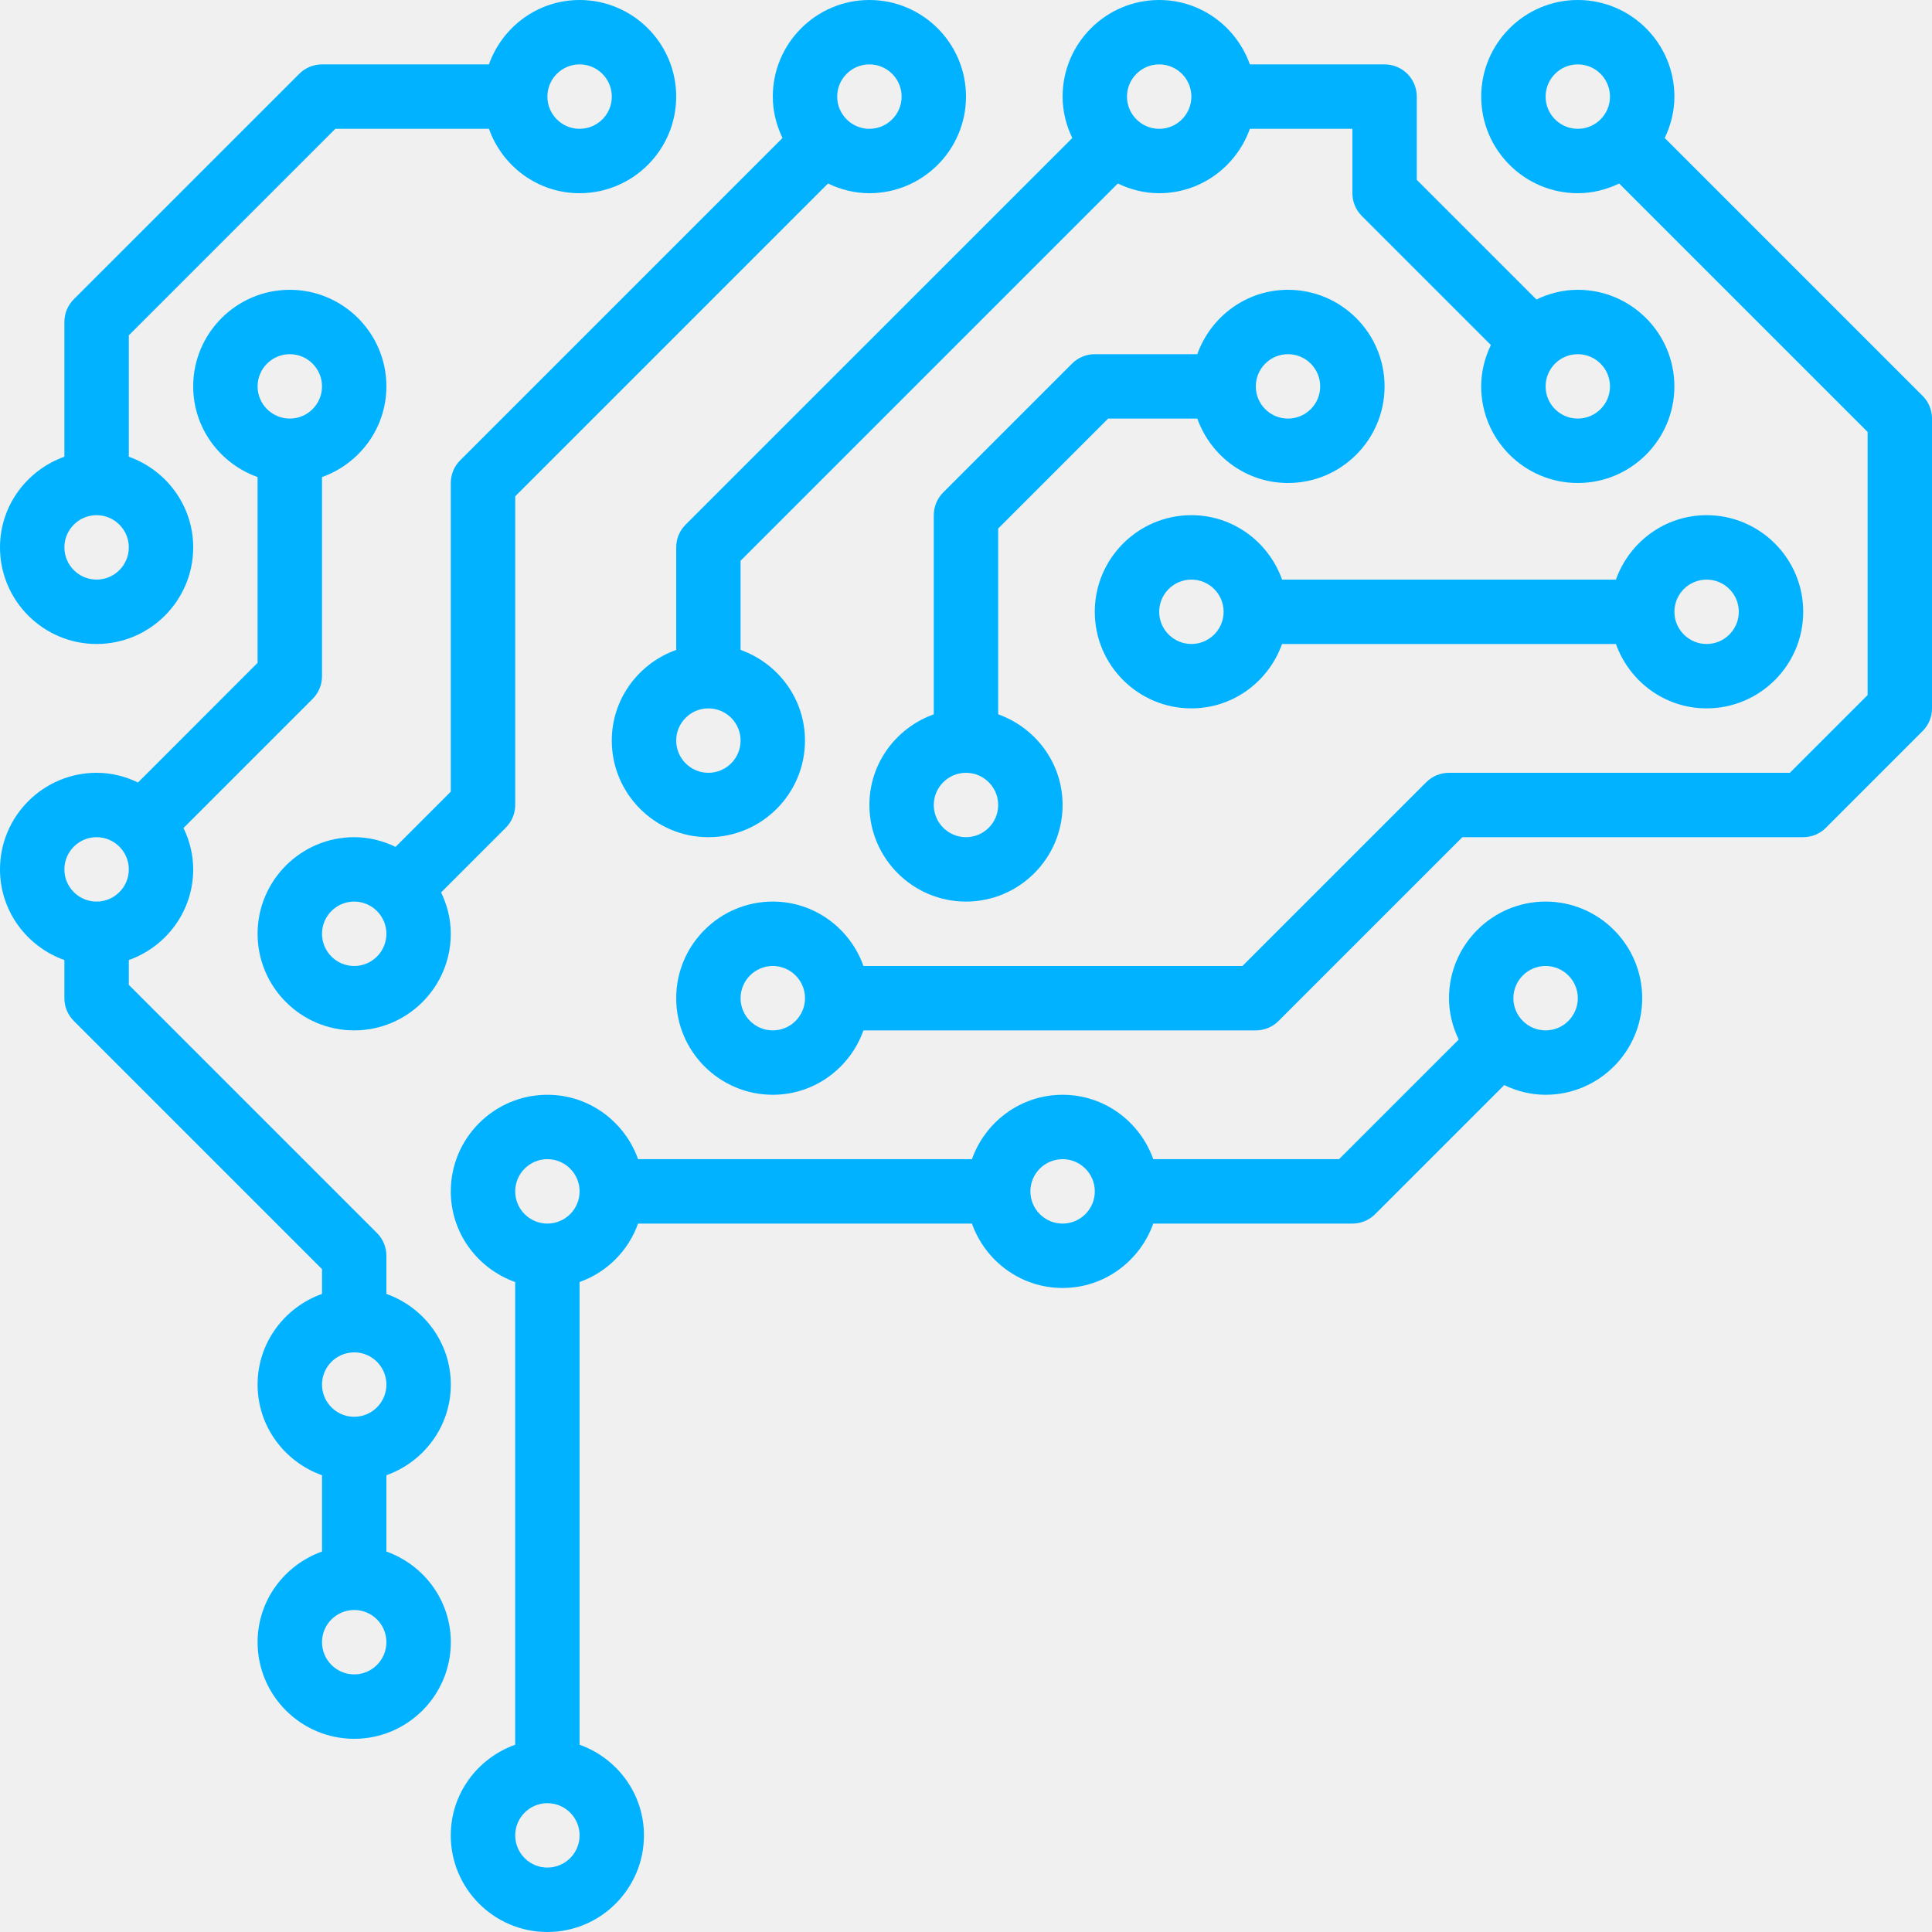
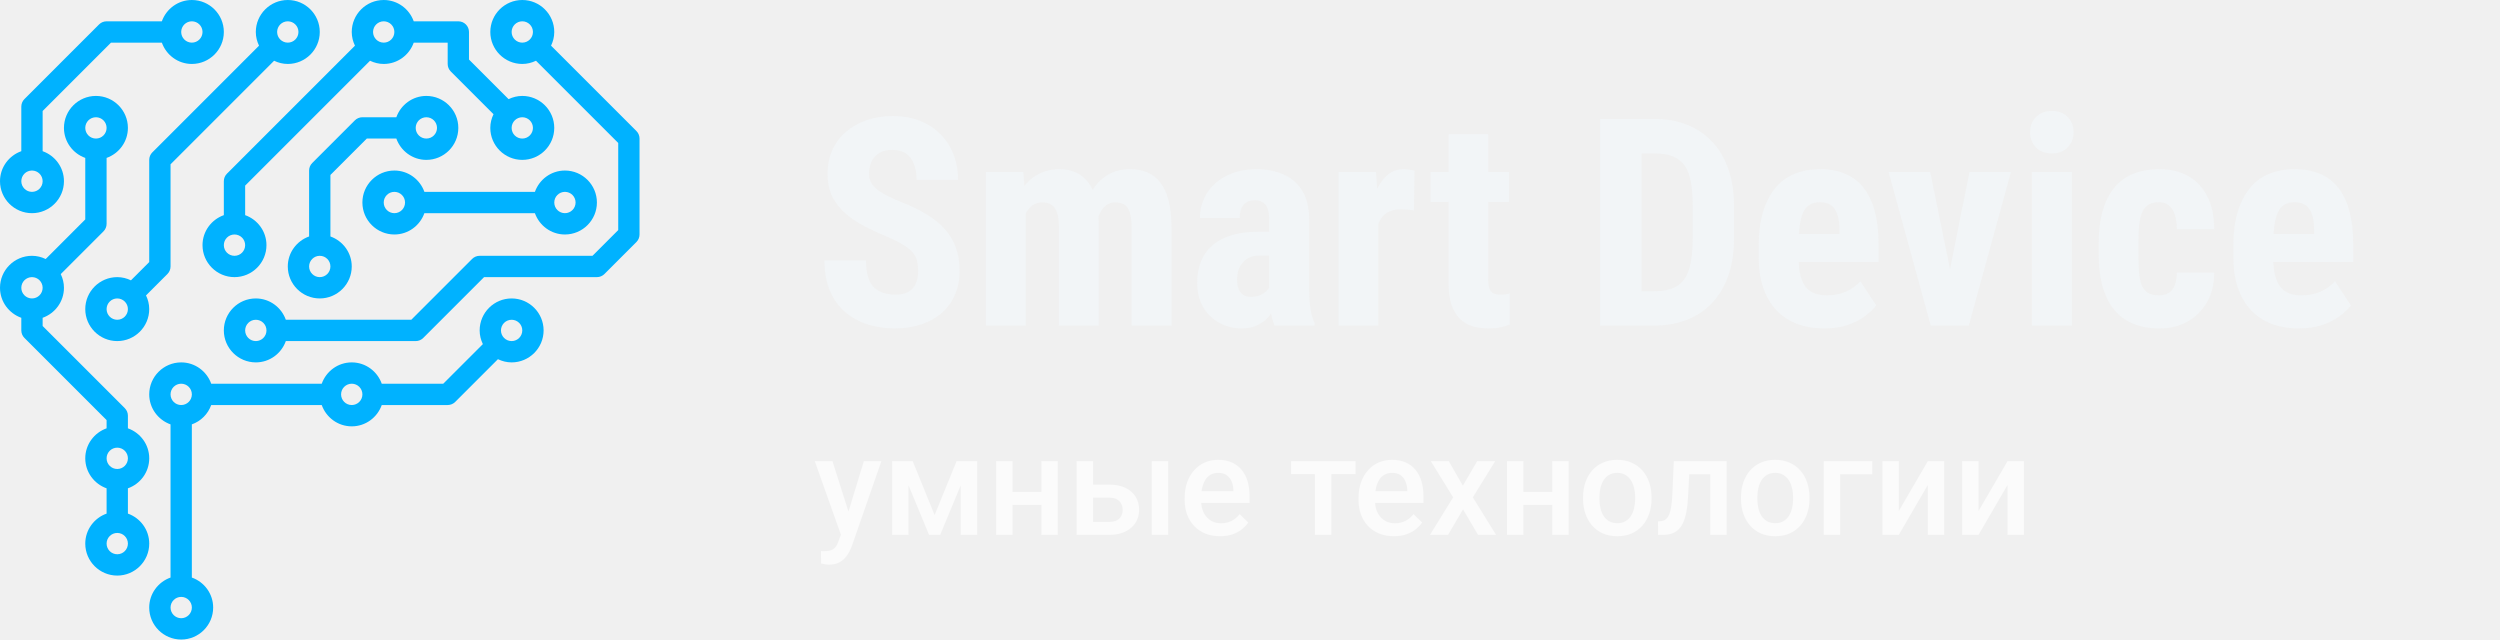
- <svg xmlns="http://www.w3.org/2000/svg" width="55" height="55" viewBox="0 0 55 55" fill="none">
+ <svg xmlns="http://www.w3.org/2000/svg" width="215" height="55" viewBox="0 0 215 55" fill="none">
+   <path d="M78.96 23.325C78.96 23.007 78.931 22.718 78.874 22.458C78.817 22.198 78.695 21.957 78.508 21.738C78.329 21.518 78.065 21.298 77.715 21.079C77.373 20.859 76.925 20.631 76.372 20.395C75.713 20.118 75.074 19.825 74.456 19.516C73.837 19.199 73.28 18.832 72.783 18.418C72.287 18.002 71.892 17.514 71.599 16.953C71.314 16.383 71.172 15.716 71.172 14.951C71.172 14.202 71.306 13.523 71.575 12.912C71.851 12.302 72.242 11.781 72.747 11.35C73.251 10.91 73.841 10.572 74.517 10.336C75.2 10.1 75.961 9.982 76.799 9.982C77.939 9.982 78.923 10.218 79.753 10.69C80.592 11.162 81.239 11.809 81.694 12.631C82.158 13.453 82.39 14.397 82.39 15.463H78.826C78.826 14.959 78.752 14.515 78.606 14.133C78.468 13.742 78.244 13.437 77.935 13.217C77.625 12.998 77.227 12.888 76.738 12.888C76.283 12.888 75.904 12.981 75.603 13.168C75.31 13.348 75.09 13.596 74.944 13.913C74.805 14.222 74.736 14.572 74.736 14.963C74.736 15.256 74.805 15.52 74.944 15.756C75.09 15.984 75.29 16.192 75.542 16.379C75.794 16.558 76.091 16.733 76.433 16.904C76.783 17.075 77.165 17.241 77.581 17.404C78.386 17.722 79.098 18.072 79.717 18.454C80.335 18.828 80.852 19.252 81.267 19.724C81.682 20.188 81.995 20.712 82.207 21.298C82.419 21.884 82.524 22.552 82.524 23.3C82.524 24.041 82.394 24.716 82.134 25.327C81.882 25.929 81.511 26.45 81.023 26.889C80.535 27.32 79.945 27.654 79.253 27.89C78.569 28.126 77.804 28.244 76.958 28.244C76.136 28.244 75.359 28.13 74.626 27.902C73.894 27.666 73.247 27.312 72.686 26.84C72.132 26.36 71.697 25.754 71.379 25.021C71.062 24.281 70.903 23.406 70.903 22.397H74.48C74.48 22.934 74.533 23.394 74.639 23.776C74.745 24.151 74.907 24.452 75.127 24.68C75.347 24.899 75.615 25.066 75.933 25.18C76.258 25.286 76.628 25.339 77.043 25.339C77.516 25.339 77.89 25.249 78.166 25.07C78.451 24.891 78.655 24.651 78.777 24.35C78.899 24.049 78.96 23.707 78.96 23.325ZM88.213 17.526V28H84.783V14.792H88.005L88.213 17.526ZM87.725 20.944L86.785 20.969C86.768 20.041 86.85 19.186 87.029 18.405C87.208 17.624 87.476 16.945 87.835 16.367C88.201 15.789 88.66 15.341 89.214 15.024C89.767 14.707 90.414 14.548 91.155 14.548C91.635 14.548 92.079 14.637 92.485 14.816C92.892 14.987 93.246 15.26 93.547 15.634C93.849 16 94.08 16.481 94.243 17.075C94.406 17.661 94.487 18.365 94.487 19.186V28H91.069V19.602C91.069 19.016 91.012 18.568 90.898 18.259C90.784 17.941 90.622 17.722 90.41 17.6C90.199 17.469 89.938 17.404 89.629 17.404C89.303 17.404 89.019 17.494 88.774 17.673C88.53 17.852 88.331 18.104 88.176 18.43C88.03 18.747 87.916 19.121 87.835 19.553C87.761 19.984 87.725 20.448 87.725 20.944ZM94.158 20.602L92.925 20.761C92.909 19.89 92.986 19.081 93.157 18.332C93.328 17.575 93.592 16.916 93.95 16.355C94.308 15.785 94.756 15.341 95.293 15.024C95.838 14.707 96.469 14.548 97.185 14.548C97.722 14.548 98.21 14.637 98.65 14.816C99.089 14.995 99.464 15.284 99.773 15.683C100.09 16.074 100.33 16.59 100.493 17.233C100.664 17.876 100.75 18.658 100.75 19.577V28H97.319V19.589C97.319 18.995 97.262 18.54 97.148 18.222C97.034 17.905 96.872 17.689 96.66 17.575C96.449 17.461 96.196 17.404 95.903 17.404C95.61 17.404 95.354 17.486 95.134 17.648C94.923 17.811 94.744 18.039 94.597 18.332C94.451 18.617 94.341 18.955 94.268 19.345C94.194 19.728 94.158 20.147 94.158 20.602ZM109.148 24.96V18.857C109.148 18.458 109.099 18.141 109.001 17.905C108.912 17.669 108.774 17.498 108.586 17.392C108.407 17.278 108.188 17.221 107.927 17.221C107.634 17.221 107.39 17.282 107.195 17.404C107 17.526 106.853 17.701 106.755 17.929C106.666 18.157 106.621 18.43 106.621 18.747H103.191C103.191 18.177 103.301 17.64 103.521 17.136C103.74 16.623 104.062 16.175 104.485 15.793C104.916 15.402 105.429 15.097 106.023 14.877C106.617 14.658 107.284 14.548 108.025 14.548C108.904 14.548 109.685 14.698 110.369 14.999C111.052 15.293 111.593 15.76 111.992 16.403C112.391 17.046 112.59 17.88 112.59 18.906V24.79C112.59 25.53 112.627 26.132 112.7 26.596C112.782 27.06 112.9 27.459 113.054 27.793V28H109.612C109.457 27.634 109.339 27.178 109.258 26.633C109.185 26.079 109.148 25.522 109.148 24.96ZM109.563 19.931L109.575 21.982H108.318C107.992 21.982 107.708 22.035 107.463 22.141C107.227 22.246 107.028 22.397 106.865 22.592C106.702 22.779 106.58 22.999 106.499 23.252C106.426 23.504 106.389 23.772 106.389 24.057C106.389 24.375 106.434 24.643 106.523 24.863C106.613 25.082 106.747 25.249 106.926 25.363C107.105 25.477 107.317 25.534 107.561 25.534C107.935 25.534 108.261 25.457 108.538 25.302C108.814 25.148 109.018 24.96 109.148 24.741C109.286 24.521 109.331 24.317 109.282 24.13L110.063 25.461C109.966 25.762 109.832 26.075 109.661 26.401C109.498 26.726 109.29 27.027 109.038 27.304C108.786 27.581 108.472 27.809 108.098 27.988C107.732 28.159 107.297 28.244 106.792 28.244C106.084 28.244 105.437 28.081 104.851 27.756C104.265 27.43 103.801 26.975 103.459 26.389C103.126 25.803 102.959 25.107 102.959 24.301C102.959 23.634 103.065 23.032 103.276 22.495C103.496 21.949 103.822 21.49 104.253 21.115C104.684 20.733 105.229 20.44 105.889 20.236C106.548 20.033 107.321 19.931 108.208 19.931H109.563ZM118.535 17.734V28H115.117V14.792H118.34L118.535 17.734ZM121.648 14.694L121.599 18.1C121.444 18.067 121.257 18.043 121.038 18.027C120.826 18.011 120.639 18.002 120.476 18.002C120.094 18.002 119.768 18.064 119.5 18.186C119.231 18.299 119.007 18.474 118.828 18.71C118.657 18.938 118.527 19.223 118.438 19.565C118.348 19.907 118.295 20.293 118.279 20.725L117.632 20.48C117.632 19.618 117.697 18.828 117.827 18.112C117.965 17.388 118.169 16.761 118.438 16.232C118.706 15.695 119.028 15.28 119.402 14.987C119.784 14.694 120.216 14.548 120.696 14.548C120.859 14.548 121.029 14.564 121.208 14.597C121.396 14.621 121.542 14.654 121.648 14.694ZM129.766 14.792V17.368H123.027V14.792H129.766ZM124.578 11.533H127.983V23.972C127.983 24.338 128.02 24.619 128.093 24.814C128.167 25.009 128.276 25.148 128.423 25.229C128.577 25.302 128.781 25.339 129.033 25.339C129.204 25.339 129.363 25.331 129.509 25.314C129.656 25.29 129.766 25.266 129.839 25.241V27.915C129.57 28.02 129.285 28.102 128.984 28.159C128.691 28.216 128.341 28.244 127.935 28.244C127.251 28.244 126.657 28.114 126.152 27.854C125.656 27.593 125.269 27.178 124.993 26.608C124.716 26.031 124.578 25.274 124.578 24.338V11.533ZM142.241 28H139.104L139.128 25.046H142.241C143.104 25.046 143.775 24.891 144.255 24.582C144.736 24.273 145.073 23.785 145.269 23.117C145.472 22.45 145.574 21.575 145.574 20.493V17.722C145.574 16.9 145.521 16.204 145.415 15.634C145.309 15.056 145.13 14.593 144.878 14.243C144.626 13.885 144.288 13.62 143.865 13.449C143.442 13.278 142.917 13.193 142.29 13.193H139.043V10.227H142.29C143.315 10.227 144.247 10.393 145.085 10.727C145.924 11.061 146.644 11.549 147.246 12.192C147.848 12.827 148.312 13.612 148.638 14.548C148.963 15.484 149.126 16.55 149.126 17.746V20.493C149.126 21.697 148.963 22.763 148.638 23.691C148.312 24.619 147.848 25.404 147.246 26.047C146.652 26.682 145.932 27.166 145.085 27.5C144.239 27.833 143.291 28 142.241 28ZM141.179 10.227V28H137.603V10.227H141.179ZM156.89 28.244C155.986 28.244 155.185 28.106 154.485 27.829C153.793 27.552 153.207 27.154 152.727 26.633C152.247 26.104 151.881 25.465 151.628 24.716C151.376 23.968 151.25 23.113 151.25 22.153V21.066C151.25 19.992 151.372 19.052 151.616 18.247C151.86 17.433 152.206 16.749 152.654 16.196C153.101 15.642 153.651 15.231 154.302 14.963C154.961 14.686 155.706 14.548 156.536 14.548C157.366 14.548 158.094 14.686 158.721 14.963C159.355 15.231 159.88 15.638 160.295 16.184C160.71 16.721 161.024 17.388 161.235 18.186C161.447 18.983 161.553 19.911 161.553 20.969V22.531H152.703V20.127H158.196V19.821C158.196 19.284 158.139 18.837 158.025 18.479C157.911 18.112 157.732 17.84 157.488 17.661C157.244 17.482 156.918 17.392 156.511 17.392C156.169 17.392 155.881 17.461 155.645 17.6C155.409 17.738 155.221 17.954 155.083 18.247C154.945 18.54 154.843 18.922 154.778 19.394C154.713 19.858 154.68 20.415 154.68 21.066V22.153C154.68 22.763 154.733 23.276 154.839 23.691C154.945 24.098 155.099 24.431 155.303 24.692C155.514 24.944 155.771 25.127 156.072 25.241C156.373 25.347 156.723 25.4 157.122 25.4C157.724 25.4 158.265 25.294 158.745 25.082C159.233 24.863 159.648 24.566 159.99 24.191L161.357 26.267C161.121 26.576 160.796 26.885 160.381 27.194C159.966 27.504 159.469 27.756 158.892 27.951C158.314 28.146 157.646 28.244 156.89 28.244ZM167.253 25.363L169.377 14.792H172.942L169.316 28H167.18L167.253 25.363ZM165.996 14.792L168.157 25.375L168.193 28H166.045L162.419 14.792H165.996ZM178.179 14.792V28H174.749V14.792H178.179ZM174.59 11.374C174.59 10.845 174.757 10.41 175.09 10.068C175.432 9.718 175.888 9.543 176.458 9.543C177.035 9.543 177.491 9.718 177.825 10.068C178.158 10.41 178.325 10.845 178.325 11.374C178.325 11.895 178.154 12.33 177.812 12.68C177.479 13.022 177.031 13.193 176.47 13.193C175.892 13.193 175.432 13.022 175.09 12.68C174.757 12.33 174.59 11.895 174.59 11.374ZM185.662 25.4C185.979 25.4 186.252 25.335 186.479 25.205C186.715 25.074 186.895 24.863 187.017 24.57C187.139 24.277 187.204 23.898 187.212 23.435H190.422C190.422 24.427 190.211 25.286 189.788 26.01C189.373 26.726 188.811 27.28 188.103 27.67C187.403 28.053 186.61 28.244 185.723 28.244C184.836 28.244 184.062 28.102 183.403 27.817C182.744 27.532 182.199 27.117 181.768 26.572C181.344 26.026 181.023 25.363 180.803 24.582C180.592 23.793 180.486 22.889 180.486 21.872V20.908C180.486 19.907 180.592 19.012 180.803 18.222C181.023 17.433 181.344 16.765 181.768 16.22C182.199 15.675 182.74 15.26 183.391 14.975C184.05 14.69 184.823 14.548 185.71 14.548C186.663 14.548 187.489 14.747 188.188 15.146C188.888 15.537 189.434 16.114 189.824 16.879C190.223 17.644 190.422 18.588 190.422 19.711H187.212C187.204 19.207 187.143 18.788 187.029 18.454C186.923 18.112 186.756 17.852 186.528 17.673C186.309 17.486 186.016 17.392 185.649 17.392C185.267 17.392 184.958 17.474 184.722 17.636C184.494 17.791 184.319 18.019 184.197 18.32C184.083 18.613 184.006 18.979 183.965 19.419C183.924 19.858 183.904 20.354 183.904 20.908V21.872C183.904 22.466 183.92 22.983 183.953 23.422C183.993 23.854 184.071 24.22 184.185 24.521C184.307 24.814 184.482 25.034 184.709 25.18C184.945 25.327 185.263 25.4 185.662 25.4ZM197.71 28.244C196.807 28.244 196.005 28.106 195.305 27.829C194.613 27.552 194.028 27.154 193.547 26.633C193.067 26.104 192.701 25.465 192.449 24.716C192.196 23.968 192.07 23.113 192.07 22.153V21.066C192.07 19.992 192.192 19.052 192.437 18.247C192.681 17.433 193.027 16.749 193.474 16.196C193.922 15.642 194.471 15.231 195.122 14.963C195.781 14.686 196.526 14.548 197.356 14.548C198.186 14.548 198.914 14.686 199.541 14.963C200.176 15.231 200.701 15.638 201.116 16.184C201.531 16.721 201.844 17.388 202.056 18.186C202.267 18.983 202.373 19.911 202.373 20.969V22.531H193.523V20.127H199.016V19.821C199.016 19.284 198.959 18.837 198.845 18.479C198.731 18.112 198.552 17.84 198.308 17.661C198.064 17.482 197.738 17.392 197.332 17.392C196.99 17.392 196.701 17.461 196.465 17.6C196.229 17.738 196.042 17.954 195.903 18.247C195.765 18.54 195.663 18.922 195.598 19.394C195.533 19.858 195.5 20.415 195.5 21.066V22.153C195.5 22.763 195.553 23.276 195.659 23.691C195.765 24.098 195.92 24.431 196.123 24.692C196.335 24.944 196.591 25.127 196.892 25.241C197.193 25.347 197.543 25.4 197.942 25.4C198.544 25.4 199.085 25.294 199.565 25.082C200.054 24.863 200.469 24.566 200.811 24.191L202.178 26.267C201.942 26.576 201.616 26.885 201.201 27.194C200.786 27.504 200.29 27.756 199.712 27.951C199.134 28.146 198.467 28.244 197.71 28.244Z" fill="#F2F5F7" />
+   <path d="M72.566 45.309L74.289 39.66H75.801L73.258 46.967C73.199 47.123 73.123 47.293 73.029 47.477C72.936 47.66 72.812 47.834 72.66 47.998C72.512 48.166 72.326 48.301 72.103 48.402C71.881 48.508 71.611 48.56 71.295 48.56C71.17 48.56 71.049 48.549 70.932 48.525C70.818 48.506 70.711 48.484 70.609 48.461L70.603 47.383C70.643 47.387 70.689 47.391 70.744 47.395C70.803 47.398 70.85 47.4 70.885 47.4C71.119 47.4 71.314 47.371 71.471 47.312C71.627 47.258 71.754 47.168 71.852 47.043C71.953 46.918 72.039 46.75 72.109 46.539L72.566 45.309ZM71.594 39.66L73.1 44.406L73.352 45.895L72.373 46.147L70.07 39.66H71.594ZM80.377 44.289L82.264 39.66H83.488L80.857 46H79.897L77.272 39.66H78.496L80.377 44.289ZM78.133 39.66V46H76.721V39.66H78.133ZM82.621 46V39.66H84.039V46H82.621ZM89.951 42.309V43.422H86.67V42.309H89.951ZM87.08 39.66V46H85.668V39.66H87.08ZM90.971 39.66V46H89.559V39.66H90.971ZM93.525 41.676H95.394C95.941 41.676 96.406 41.768 96.789 41.951C97.172 42.135 97.463 42.391 97.662 42.719C97.865 43.043 97.967 43.414 97.967 43.832C97.967 44.141 97.91 44.428 97.797 44.693C97.684 44.955 97.516 45.184 97.293 45.379C97.074 45.574 96.805 45.727 96.484 45.836C96.168 45.945 95.805 46 95.394 46H92.588V39.66H94.006V44.881H95.394C95.676 44.881 95.9 44.832 96.068 44.734C96.236 44.637 96.357 44.51 96.432 44.353C96.51 44.197 96.549 44.031 96.549 43.855C96.549 43.676 96.51 43.506 96.432 43.346C96.357 43.185 96.236 43.055 96.068 42.953C95.9 42.852 95.676 42.801 95.394 42.801H93.525V41.676ZM100.463 39.66V46H99.051V39.66H100.463ZM104.928 46.117C104.459 46.117 104.035 46.041 103.656 45.889C103.281 45.732 102.961 45.516 102.695 45.238C102.434 44.961 102.232 44.635 102.092 44.26C101.951 43.885 101.881 43.48 101.881 43.047V42.812C101.881 42.316 101.953 41.867 102.098 41.465C102.242 41.062 102.443 40.719 102.701 40.434C102.959 40.145 103.264 39.924 103.615 39.772C103.967 39.619 104.348 39.543 104.758 39.543C105.211 39.543 105.607 39.619 105.947 39.772C106.287 39.924 106.568 40.139 106.791 40.416C107.018 40.69 107.186 41.016 107.295 41.395C107.408 41.773 107.465 42.191 107.465 42.648V43.252H102.566V42.238H106.07V42.127C106.062 41.873 106.012 41.635 105.918 41.412C105.828 41.19 105.689 41.01 105.502 40.873C105.314 40.736 105.064 40.668 104.752 40.668C104.518 40.668 104.309 40.719 104.125 40.82C103.945 40.918 103.795 41.06 103.674 41.248C103.553 41.435 103.459 41.662 103.393 41.928C103.33 42.19 103.299 42.484 103.299 42.812V43.047C103.299 43.324 103.336 43.582 103.41 43.82C103.488 44.055 103.602 44.26 103.75 44.435C103.898 44.611 104.078 44.75 104.289 44.852C104.5 44.949 104.74 44.998 105.01 44.998C105.35 44.998 105.652 44.93 105.918 44.793C106.184 44.656 106.414 44.463 106.609 44.213L107.354 44.934C107.217 45.133 107.039 45.324 106.82 45.508C106.602 45.688 106.334 45.834 106.018 45.947C105.705 46.06 105.342 46.117 104.928 46.117ZM114.496 39.66V46H113.078V39.66H114.496ZM116.576 39.66V40.773H111.033V39.66H116.576ZM119.881 46.117C119.412 46.117 118.988 46.041 118.609 45.889C118.234 45.732 117.914 45.516 117.648 45.238C117.387 44.961 117.186 44.635 117.045 44.26C116.904 43.885 116.834 43.48 116.834 43.047V42.812C116.834 42.316 116.906 41.867 117.051 41.465C117.195 41.062 117.396 40.719 117.654 40.434C117.912 40.145 118.217 39.924 118.568 39.772C118.92 39.619 119.301 39.543 119.711 39.543C120.164 39.543 120.561 39.619 120.9 39.772C121.24 39.924 121.521 40.139 121.744 40.416C121.971 40.69 122.139 41.016 122.248 41.395C122.361 41.773 122.418 42.191 122.418 42.648V43.252H117.52V42.238H121.023V42.127C121.016 41.873 120.965 41.635 120.871 41.412C120.781 41.19 120.643 41.01 120.455 40.873C120.268 40.736 120.018 40.668 119.705 40.668C119.471 40.668 119.262 40.719 119.078 40.82C118.898 40.918 118.748 41.06 118.627 41.248C118.506 41.435 118.412 41.662 118.346 41.928C118.283 42.19 118.252 42.484 118.252 42.812V43.047C118.252 43.324 118.289 43.582 118.363 43.82C118.441 44.055 118.555 44.26 118.703 44.435C118.852 44.611 119.031 44.75 119.242 44.852C119.453 44.949 119.693 44.998 119.963 44.998C120.303 44.998 120.605 44.93 120.871 44.793C121.137 44.656 121.367 44.463 121.562 44.213L122.307 44.934C122.17 45.133 121.992 45.324 121.773 45.508C121.555 45.688 121.287 45.834 120.971 45.947C120.658 46.06 120.295 46.117 119.881 46.117ZM124.598 39.66L125.805 41.764L127.035 39.66H128.588L126.666 42.772L128.664 46H127.111L125.822 43.809L124.533 46H122.975L124.967 42.772L123.051 39.66H124.598ZM133.885 42.309V43.422H130.604V42.309H133.885ZM131.014 39.66V46H129.602V39.66H131.014ZM134.904 39.66V46H133.492V39.66H134.904ZM136.141 42.9V42.766C136.141 42.309 136.207 41.885 136.34 41.494C136.473 41.1 136.664 40.758 136.914 40.469C137.168 40.176 137.477 39.949 137.84 39.789C138.207 39.625 138.621 39.543 139.082 39.543C139.547 39.543 139.961 39.625 140.324 39.789C140.691 39.949 141.002 40.176 141.256 40.469C141.51 40.758 141.703 41.1 141.836 41.494C141.969 41.885 142.035 42.309 142.035 42.766V42.9C142.035 43.357 141.969 43.781 141.836 44.172C141.703 44.562 141.51 44.904 141.256 45.197C141.002 45.486 140.693 45.713 140.33 45.877C139.967 46.037 139.555 46.117 139.094 46.117C138.629 46.117 138.213 46.037 137.846 45.877C137.482 45.713 137.174 45.486 136.92 45.197C136.666 44.904 136.473 44.562 136.34 44.172C136.207 43.781 136.141 43.357 136.141 42.9ZM137.553 42.766V42.9C137.553 43.185 137.582 43.455 137.641 43.709C137.699 43.963 137.791 44.185 137.916 44.377C138.041 44.568 138.201 44.719 138.396 44.828C138.592 44.938 138.824 44.992 139.094 44.992C139.355 44.992 139.582 44.938 139.773 44.828C139.969 44.719 140.129 44.568 140.254 44.377C140.379 44.185 140.471 43.963 140.529 43.709C140.592 43.455 140.623 43.185 140.623 42.9V42.766C140.623 42.484 140.592 42.219 140.529 41.969C140.471 41.715 140.377 41.49 140.248 41.295C140.123 41.1 139.963 40.947 139.768 40.838C139.576 40.725 139.348 40.668 139.082 40.668C138.816 40.668 138.586 40.725 138.391 40.838C138.199 40.947 138.041 41.1 137.916 41.295C137.791 41.49 137.699 41.715 137.641 41.969C137.582 42.219 137.553 42.484 137.553 42.766ZM147.385 39.66V40.785H144.291V39.66H147.385ZM148.492 39.66V46H147.08V39.66H148.492ZM143.945 39.66H145.34L145.17 42.795C145.146 43.26 145.1 43.67 145.029 44.025C144.963 44.377 144.873 44.68 144.76 44.934C144.646 45.184 144.508 45.387 144.344 45.543C144.18 45.699 143.988 45.815 143.77 45.889C143.551 45.963 143.305 46 143.031 46H142.592L142.586 44.84L142.809 44.822C142.953 44.81 143.078 44.773 143.184 44.711C143.289 44.645 143.379 44.551 143.453 44.43C143.531 44.309 143.594 44.152 143.641 43.961C143.691 43.77 143.73 43.543 143.758 43.281C143.789 43.02 143.812 42.715 143.828 42.367L143.945 39.66ZM149.723 42.9V42.766C149.723 42.309 149.789 41.885 149.922 41.494C150.055 41.1 150.246 40.758 150.496 40.469C150.75 40.176 151.059 39.949 151.422 39.789C151.789 39.625 152.203 39.543 152.664 39.543C153.129 39.543 153.543 39.625 153.906 39.789C154.273 39.949 154.584 40.176 154.838 40.469C155.092 40.758 155.285 41.1 155.418 41.494C155.551 41.885 155.617 42.309 155.617 42.766V42.9C155.617 43.357 155.551 43.781 155.418 44.172C155.285 44.562 155.092 44.904 154.838 45.197C154.584 45.486 154.275 45.713 153.912 45.877C153.549 46.037 153.137 46.117 152.676 46.117C152.211 46.117 151.795 46.037 151.428 45.877C151.064 45.713 150.756 45.486 150.502 45.197C150.248 44.904 150.055 44.562 149.922 44.172C149.789 43.781 149.723 43.357 149.723 42.9ZM151.135 42.766V42.9C151.135 43.185 151.164 43.455 151.223 43.709C151.281 43.963 151.373 44.185 151.498 44.377C151.623 44.568 151.783 44.719 151.979 44.828C152.174 44.938 152.406 44.992 152.676 44.992C152.938 44.992 153.164 44.938 153.355 44.828C153.551 44.719 153.711 44.568 153.836 44.377C153.961 44.185 154.053 43.963 154.111 43.709C154.174 43.455 154.205 43.185 154.205 42.9V42.766C154.205 42.484 154.174 42.219 154.111 41.969C154.053 41.715 153.959 41.49 153.83 41.295C153.705 41.1 153.545 40.947 153.35 40.838C153.158 40.725 152.93 40.668 152.664 40.668C152.398 40.668 152.168 40.725 151.973 40.838C151.781 40.947 151.623 41.1 151.498 41.295C151.373 41.49 151.281 41.715 151.223 41.969C151.164 42.219 151.135 42.484 151.135 42.766ZM161.02 39.66V40.785H158.254V46H156.842V39.66H161.02ZM163.299 43.938L165.789 39.66H167.201V46H165.789V41.717L163.299 46H161.887V39.66H163.299V43.938ZM170.154 43.938L172.645 39.66H174.057V46H172.645V41.717L170.154 46H168.742V39.66H170.154V43.938Z" fill="white" fill-opacity="0.7" />
  <path d="M33.917 14.666C35.11 14.666 36.119 15.435 36.498 16.5H46.002C46.382 15.435 47.39 14.666 48.584 14.666C50.1 14.666 51.334 15.9 51.334 17.416C51.334 18.933 50.1 20.166 48.584 20.166C47.39 20.166 46.382 19.397 46.002 18.333H36.497C36.118 19.397 35.109 20.166 33.916 20.166C32.4 20.166 31.166 18.933 31.166 17.416C31.166 15.9 32.401 14.666 33.917 14.666ZM48.584 18.333C49.089 18.333 49.5 17.922 49.5 17.416C49.5 16.91 49.089 16.5 48.584 16.5C48.078 16.5 47.667 16.91 47.667 17.416C47.667 17.922 48.078 18.333 48.584 18.333ZM33.917 18.333C34.422 18.333 34.834 17.922 34.834 17.416C34.834 16.91 34.422 16.5 33.917 16.5C33.412 16.5 33 16.91 33 17.416C33 17.922 33.412 18.333 33.917 18.333Z" fill="#00B2FF" />
  <path d="M26.583 20.335V14.666C26.583 14.423 26.679 14.19 26.852 14.018L30.518 10.352C30.69 10.179 30.924 10.083 31.166 10.083H34.085C34.465 9.019 35.473 8.25 36.666 8.25C38.183 8.25 39.416 9.484 39.416 11C39.416 12.516 38.183 13.75 36.666 13.75C35.473 13.75 34.465 12.981 34.085 11.916H31.546L28.416 15.046V20.335C29.481 20.715 30.25 21.723 30.25 22.916C30.25 24.432 29.016 25.666 27.5 25.666C25.984 25.666 24.75 24.432 24.75 22.916C24.75 21.723 25.519 20.715 26.583 20.335ZM36.666 11.916C37.172 11.916 37.583 11.506 37.583 11C37.583 10.494 37.172 10.083 36.666 10.083C36.161 10.083 35.75 10.494 35.75 11C35.75 11.506 36.161 11.916 36.666 11.916ZM27.5 23.833C28.005 23.833 28.416 23.422 28.416 22.916C28.416 22.41 28.005 22 27.5 22C26.995 22 26.583 22.41 26.583 22.916C26.583 23.422 26.995 23.833 27.5 23.833Z" fill="#00B2FF" />
  <path d="M10.083 23.833C10.507 23.833 10.903 23.936 11.261 24.109L12.833 22.537V13.75C12.833 13.506 12.93 13.273 13.102 13.102L22.276 3.928C22.104 3.569 22 3.173 22 2.75C22 1.234 23.234 0 24.75 0C26.266 0 27.5 1.234 27.5 2.75C27.5 4.266 26.266 5.5 24.75 5.5C24.326 5.5 23.93 5.396 23.572 5.224L14.667 14.129V22.916C14.667 23.16 14.57 23.393 14.398 23.564L12.557 25.405C12.73 25.763 12.833 26.159 12.833 26.583C12.833 28.099 11.6 29.333 10.083 29.333C8.567 29.333 7.333 28.099 7.333 26.583C7.333 25.067 8.567 23.833 10.083 23.833ZM24.75 3.667C25.255 3.667 25.667 3.256 25.667 2.75C25.667 2.244 25.255 1.833 24.75 1.833C24.245 1.833 23.833 2.244 23.833 2.75C23.833 3.256 24.245 3.667 24.75 3.667ZM10.083 27.5C10.588 27.5 11 27.089 11 26.583C11 26.077 10.588 25.666 10.083 25.666C9.578 25.666 9.167 26.077 9.167 26.583C9.167 27.089 9.578 27.5 10.083 27.5Z" fill="#00B2FF" />
-   <path d="M1.833 13.002V9.167C1.833 8.923 1.93 8.69 2.102 8.518L8.519 2.102C8.69 1.93 8.924 1.833 9.167 1.833H13.919C14.298 0.769 15.306 0 16.5 0C18.016 0 19.25 1.234 19.25 2.75C19.25 4.266 18.016 5.5 16.5 5.5C15.306 5.5 14.298 4.731 13.919 3.667H9.546L3.667 9.546V13.002C4.731 13.381 5.5 14.39 5.5 15.583C5.5 17.099 4.266 18.333 2.75 18.333C1.234 18.333 0 17.099 0 15.583C0 14.39 0.769 13.381 1.833 13.002ZM16.5 3.667C17.005 3.667 17.417 3.256 17.417 2.75C17.417 2.244 17.005 1.833 16.5 1.833C15.995 1.833 15.583 2.244 15.583 2.75C15.583 3.256 15.995 3.667 16.5 3.667ZM2.75 16.5C3.255 16.5 3.667 16.089 3.667 15.583C3.667 15.077 3.255 14.666 2.75 14.666C2.245 14.666 1.833 15.077 1.833 15.583C1.833 16.089 2.245 16.5 2.75 16.5Z" fill="#00B2FF" />
+   <path d="M1.833 13.002V9.167C1.833 8.923 1.93 8.69 2.102 8.518L8.519 2.102C8.69 1.93 8.924 1.833 9.167 1.833H13.919C14.298 0.769 15.306 0 16.5 0C18.016 0 19.25 1.234 19.25 2.75C19.25 4.266 18.016 5.5 16.5 5.5C15.306 5.5 14.298 4.731 13.919 3.667H9.546L3.667 9.546V13.002C4.731 13.381 5.5 14.39 5.5 15.583C5.5 17.099 4.266 18.333 2.75 18.333C1.234 18.333 -4.17233e-07 17.099 -4.17233e-07 15.583C-4.17233e-07 14.39 0.769 13.381 1.833 13.002ZM16.5 3.667C17.005 3.667 17.417 3.256 17.417 2.75C17.417 2.244 17.005 1.833 16.5 1.833C15.995 1.833 15.583 2.244 15.583 2.75C15.583 3.256 15.995 3.667 16.5 3.667ZM2.75 16.5C3.255 16.5 3.667 16.089 3.667 15.583C3.667 15.077 3.255 14.666 2.75 14.666C2.245 14.666 1.833 15.077 1.833 15.583C1.833 16.089 2.245 16.5 2.75 16.5Z" fill="#00B2FF" />
  <path d="M14.666 49.669V36.497C13.602 36.118 12.833 35.11 12.833 33.916C12.833 32.4 14.067 31.166 15.583 31.166C16.777 31.166 17.785 31.935 18.165 32.999H27.669C28.048 31.935 29.056 31.166 30.25 31.166C31.444 31.166 32.452 31.935 32.831 32.999H38.12L41.526 29.594C41.354 29.236 41.25 28.84 41.25 28.416C41.25 26.9 42.484 25.666 44 25.666C45.516 25.666 46.75 26.9 46.75 28.416C46.75 29.932 45.516 31.166 44 31.166C43.577 31.166 43.181 31.063 42.822 30.89L39.148 34.564C38.977 34.736 38.743 34.833 38.5 34.833H32.831C32.452 35.897 31.444 36.666 30.25 36.666C29.056 36.666 28.048 35.897 27.669 34.833H18.164C17.887 35.609 17.276 36.221 16.499 36.497V49.669C17.563 50.048 18.332 51.057 18.332 52.25C18.332 53.766 17.099 55 15.582 55C14.066 55 12.832 53.766 12.832 52.25C12.832 51.057 13.601 50.048 14.666 49.669ZM44 29.333C44.505 29.333 44.917 28.922 44.917 28.416C44.917 27.91 44.505 27.5 44 27.5C43.495 27.5 43.083 27.91 43.083 28.416C43.083 28.922 43.495 29.333 44 29.333ZM30.25 34.833C30.755 34.833 31.167 34.422 31.167 33.916C31.167 33.41 30.755 32.999 30.25 32.999C29.745 32.999 29.333 33.41 29.333 33.916C29.333 34.422 29.745 34.833 30.25 34.833ZM15.583 53.166C16.088 53.166 16.5 52.755 16.5 52.249C16.5 51.743 16.088 51.333 15.583 51.333C15.078 51.333 14.667 51.743 14.667 52.249C14.667 52.755 15.078 53.166 15.583 53.166ZM15.583 34.833C16.088 34.833 16.5 34.422 16.5 33.916C16.5 33.41 16.088 32.999 15.583 32.999C15.078 32.999 14.667 33.41 14.667 33.916C14.667 34.422 15.078 34.833 15.583 34.833Z" fill="#00B2FF" />
  <path d="M19.25 18.502V15.583C19.25 15.339 19.346 15.106 19.518 14.935L30.526 3.928C30.353 3.569 30.25 3.173 30.25 2.75C30.25 1.234 31.484 0 33 0C34.193 0 35.202 0.769 35.581 1.833H39.416C39.922 1.833 40.333 2.243 40.333 2.75V5.12L43.739 8.526C44.097 8.353 44.493 8.25 44.916 8.25C46.433 8.25 47.666 9.484 47.666 11C47.666 12.516 46.433 13.75 44.916 13.75C43.4 13.75 42.166 12.516 42.166 11C42.166 10.576 42.27 10.18 42.442 9.822L38.768 6.148C38.596 5.977 38.5 5.744 38.5 5.5V3.667H35.581C35.202 4.731 34.193 5.5 33 5.5C32.576 5.5 32.18 5.396 31.822 5.224L21.083 15.963V18.502C22.147 18.881 22.916 19.89 22.916 21.083C22.916 22.599 21.683 23.833 20.166 23.833C18.65 23.833 17.416 22.599 17.416 21.083C17.416 19.89 18.186 18.881 19.25 18.502ZM44.916 11.916C45.422 11.916 45.833 11.506 45.833 11C45.833 10.494 45.422 10.083 44.916 10.083C44.411 10.083 44 10.494 44 11C44 11.506 44.411 11.916 44.916 11.916ZM33 3.667C33.505 3.667 33.916 3.256 33.916 2.75C33.916 2.244 33.505 1.833 33 1.833C32.495 1.833 32.083 2.244 32.083 2.75C32.083 3.256 32.495 3.667 33 3.667ZM20.166 22C20.672 22 21.083 21.589 21.083 21.083C21.083 20.577 20.672 20.166 20.166 20.166C19.661 20.166 19.25 20.577 19.25 21.083C19.25 21.589 19.661 22 20.166 22Z" fill="#00B2FF" />
  <path d="M22 25.666C23.194 25.666 24.202 26.435 24.581 27.5H35.37L40.602 22.268C40.773 22.096 41.007 22 41.25 22H50.954L53.167 19.787V12.296L46.095 5.224C45.736 5.396 45.34 5.5 44.917 5.5C43.401 5.5 42.167 4.266 42.167 2.75C42.167 1.234 43.401 0 44.917 0C46.433 0 47.667 1.234 47.667 2.75C47.667 3.173 47.563 3.569 47.391 3.928L54.731 11.268C54.904 11.44 55 11.673 55 11.916V20.166C55 20.41 54.904 20.643 54.731 20.814L51.981 23.564C51.81 23.737 51.576 23.833 51.333 23.833H41.63L36.398 29.064C36.227 29.237 35.993 29.333 35.75 29.333H24.581C24.202 30.397 23.194 31.166 22 31.166C20.484 31.166 19.25 29.932 19.25 28.416C19.25 26.9 20.484 25.666 22 25.666ZM44.917 1.833C44.412 1.833 44 2.244 44 2.75C44 3.256 44.412 3.667 44.917 3.667C45.422 3.667 45.833 3.256 45.833 2.75C45.833 2.244 45.422 1.833 44.917 1.833ZM22 29.333C22.505 29.333 22.917 28.922 22.917 28.416C22.917 27.91 22.505 27.5 22 27.5C21.495 27.5 21.083 27.91 21.083 28.416C21.083 28.922 21.495 29.333 22 29.333Z" fill="#00B2FF" />
  <path d="M2.75 22C3.174 22 3.57 22.103 3.928 22.276L7.333 18.87V13.581C6.269 13.202 5.5 12.193 5.5 11C5.5 9.484 6.734 8.25 8.25 8.25C9.766 8.25 11 9.484 11 11C11 12.193 10.231 13.202 9.167 13.581V19.25C9.167 19.494 9.071 19.726 8.898 19.898L5.224 23.572C5.397 23.93 5.5 24.326 5.5 24.75C5.5 25.943 4.731 26.951 3.667 27.331V28.037L10.732 35.101C10.904 35.273 11 35.506 11 35.749V36.835C12.064 37.214 12.834 38.222 12.834 39.416C12.834 40.609 12.064 41.618 11 41.997V44.169C12.064 44.548 12.834 45.557 12.834 46.75C12.834 48.266 11.6 49.5 10.084 49.5C8.567 49.5 7.333 48.266 7.333 46.75C7.333 45.557 8.103 44.548 9.167 44.169V41.997C8.103 41.618 7.333 40.609 7.333 39.416C7.333 38.222 8.103 37.214 9.167 36.835V36.129L2.102 29.064C1.93 28.893 1.833 28.66 1.833 28.416V27.331C0.769 26.951 0 25.943 0 24.75C0 23.233 1.234 22 2.75 22ZM8.25 11.916C8.755 11.916 9.167 11.506 9.167 11C9.167 10.494 8.755 10.083 8.25 10.083C7.745 10.083 7.333 10.494 7.333 11C7.333 11.506 7.745 11.916 8.25 11.916ZM10.084 47.666C10.589 47.666 11 47.255 11 46.749C11 46.243 10.589 45.833 10.084 45.833C9.578 45.833 9.167 46.243 9.167 46.749C9.167 47.255 9.578 47.666 10.084 47.666ZM10.084 40.333C10.589 40.333 11 39.922 11 39.416C11 38.91 10.589 38.499 10.084 38.499C9.578 38.499 9.167 38.91 9.167 39.416C9.167 39.922 9.578 40.333 10.084 40.333ZM2.75 25.666C3.255 25.666 3.667 25.256 3.667 24.75C3.667 24.244 3.255 23.833 2.75 23.833C2.245 23.833 1.833 24.244 1.833 24.75C1.833 25.256 2.245 25.666 2.75 25.666Z" fill="#00B2FF" />
</svg>
